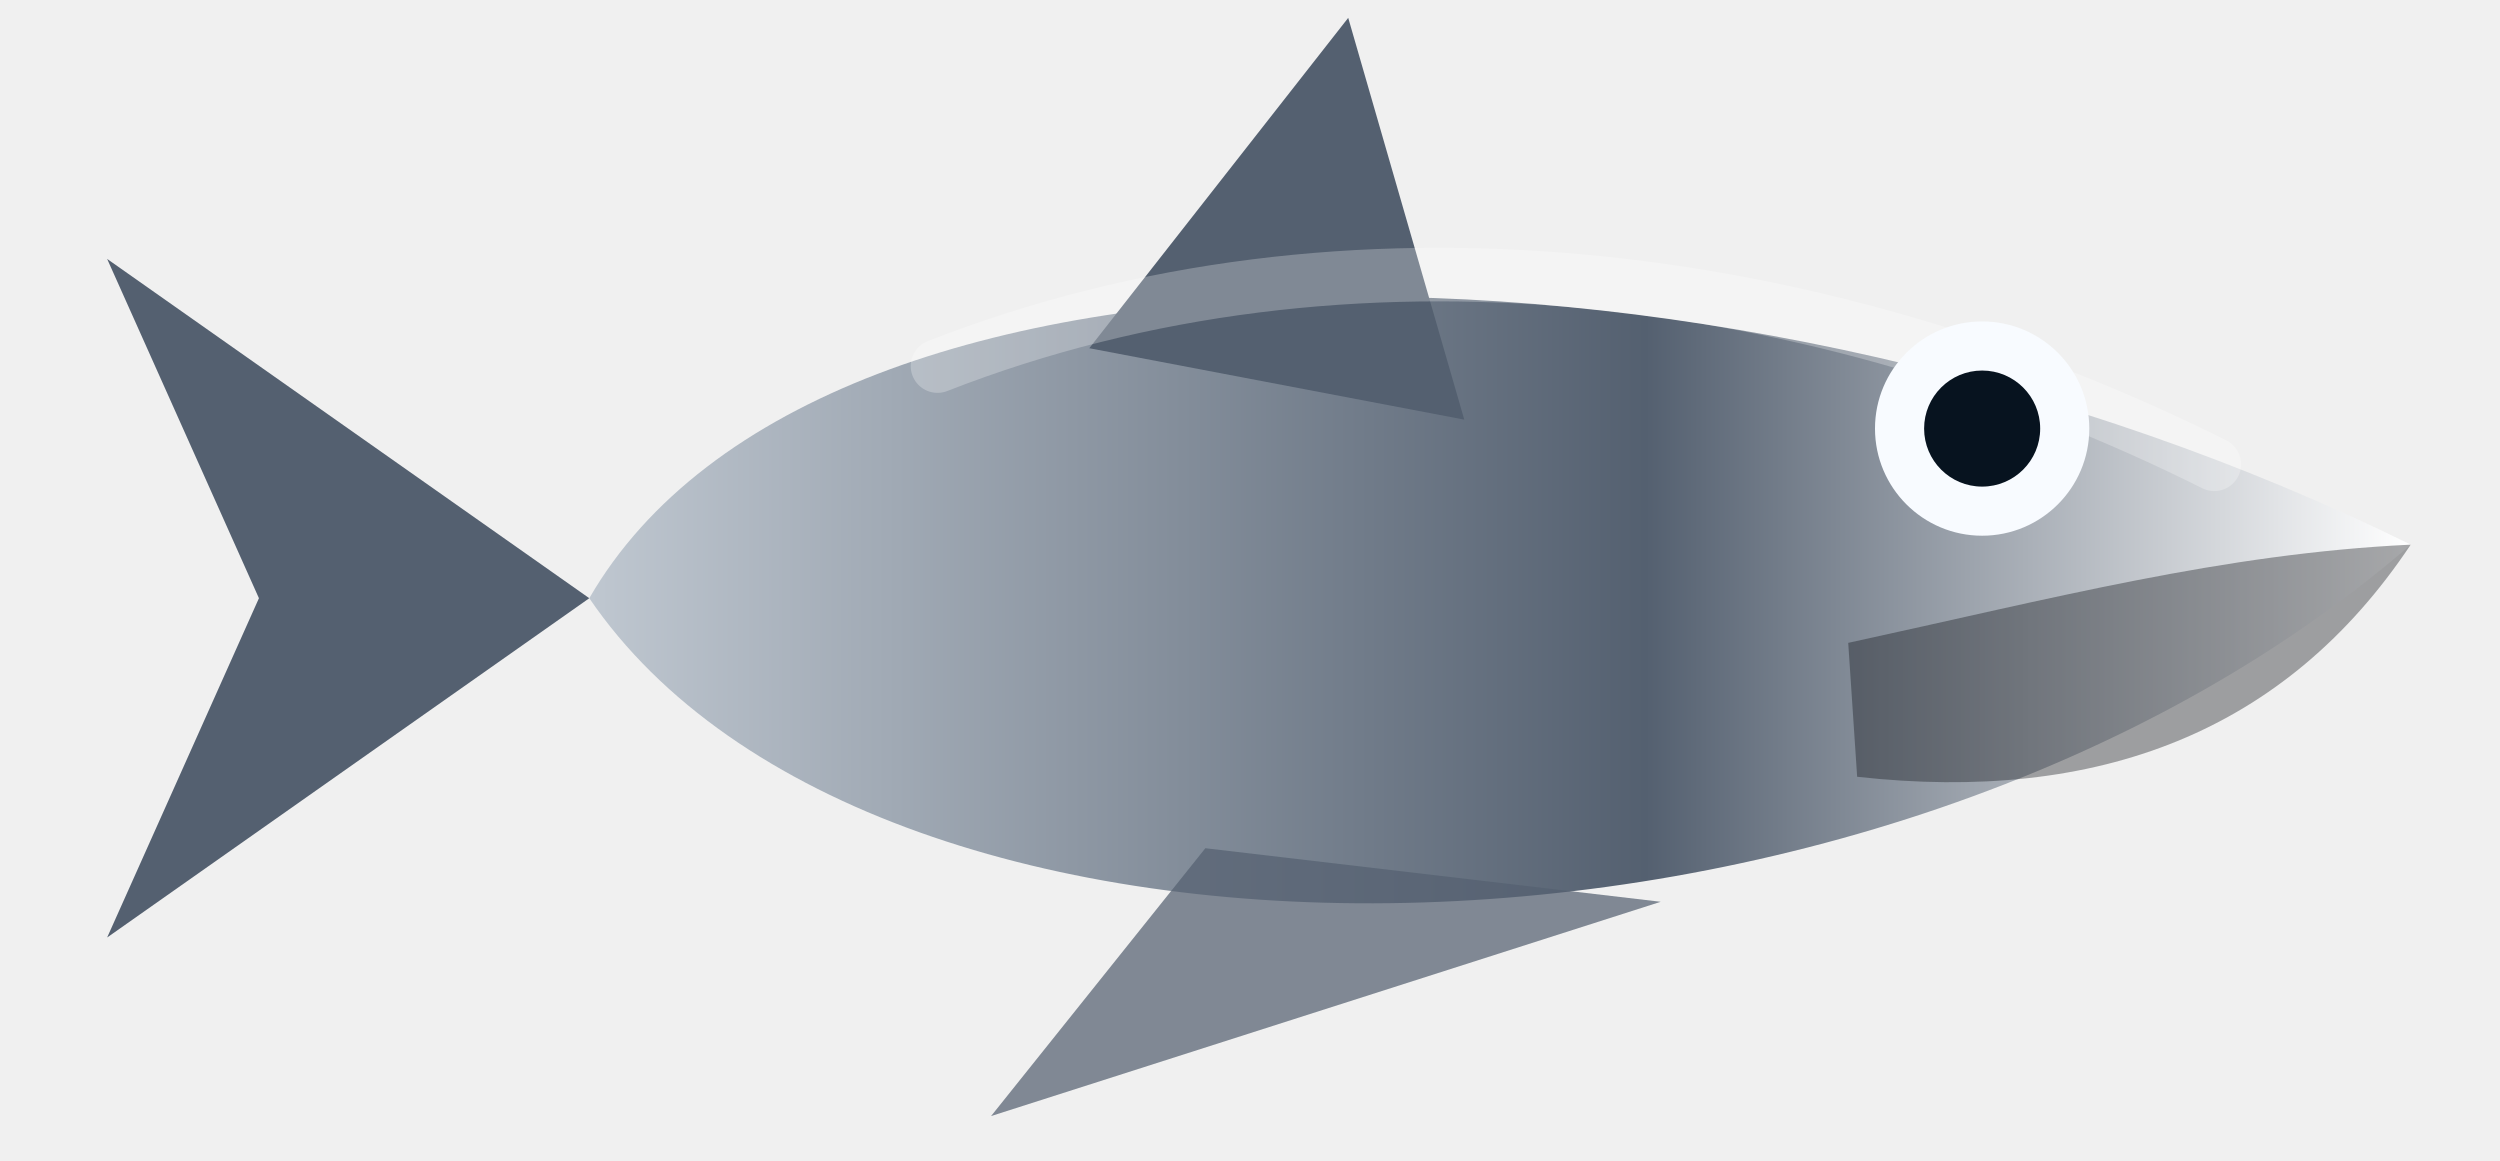
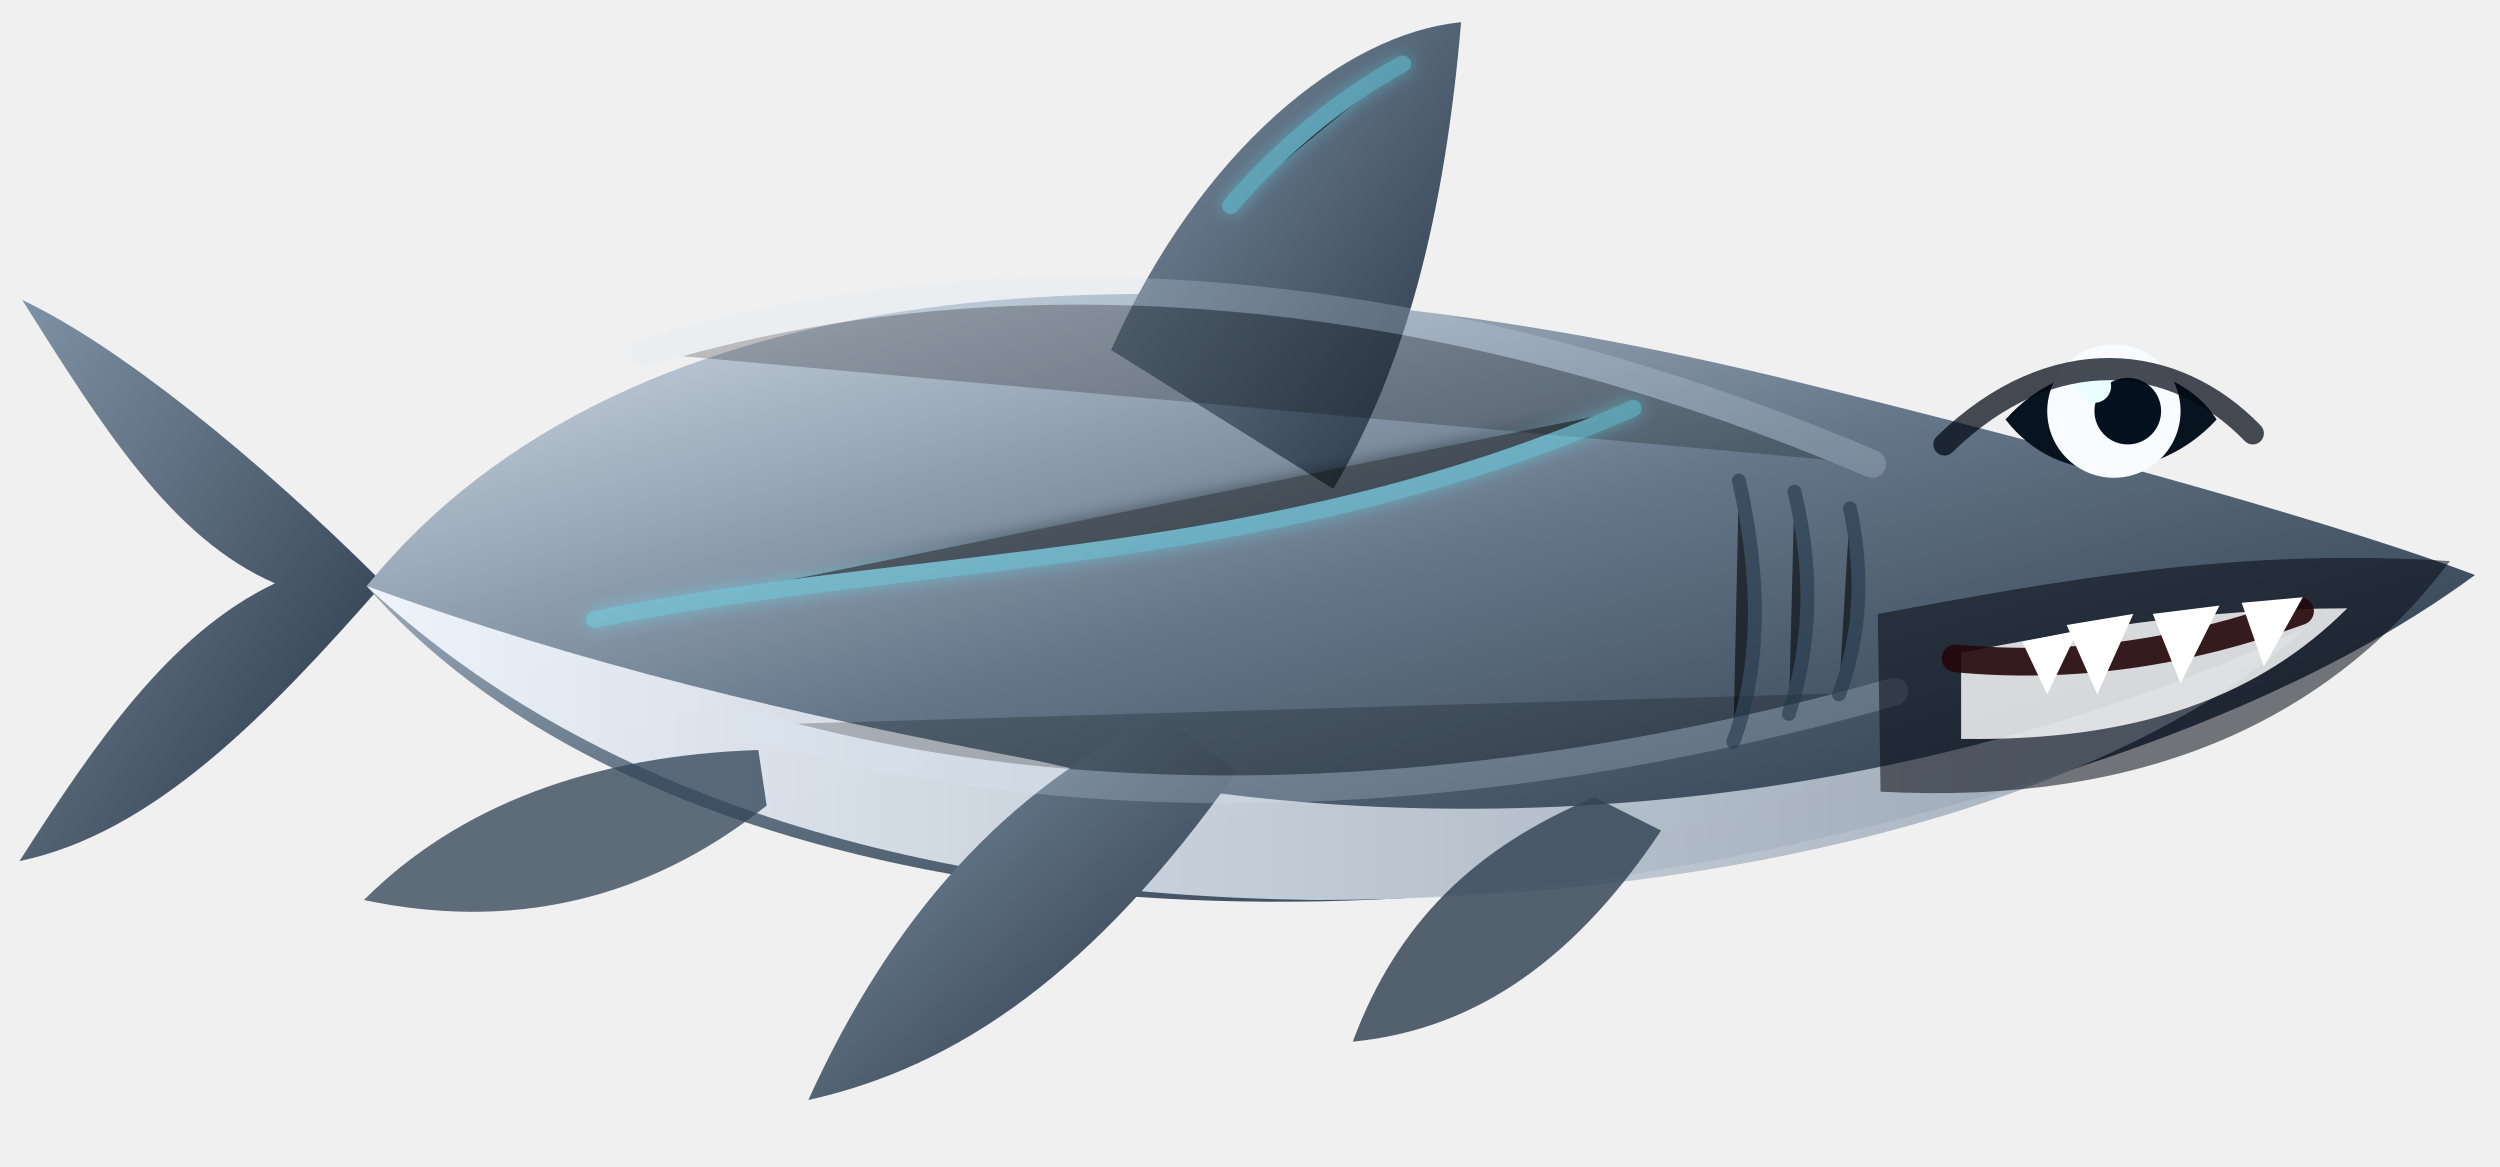
- <svg xmlns="http://www.w3.org/2000/svg" viewBox="0 0 560 260">
+ <svg xmlns="http://www.w3.org/2000/svg" viewBox="0 0 900 420">
  <defs>
-     <linearGradient id="g">
-       <stop stop-color="#bfc7d0" />
-       <stop offset=".58" stop-color="#546070" />
-       <stop offset="1" stop-color="#ffffff" />
+     <linearGradient id="body" x1="0" x2="1" y1="0" y2="1">
+       <stop stop-color="#d6e0ec" />
+       <stop offset=".46" stop-color="#657789" />
+       <stop offset="1" stop-color="#1c2836" />
    </linearGradient>
+     <linearGradient id="belly" x1="0" x2="1">
+       <stop stop-color="#f3f8ff" />
+       <stop offset="1" stop-color="#9aa8b6" />
+     </linearGradient>
+     <linearGradient id="fin" x1="0" x2="1" y1="0" y2="1">
+       <stop stop-color="#7f93a6" />
+       <stop offset="1" stop-color="#263342" />
+     </linearGradient>
+     <filter id="gl">
+       <feGaussianBlur stdDeviation="3" result="b" />
+       <feMerge>
+         <feMergeNode in="b" />
+         <feMergeNode in="SourceGraphic" />
+       </feMerge>
+     </filter>
  </defs>
-   <g>
-     <path d="M132 134 24 58 58 134 24 210Z" fill="#546070" />
-     <path d="M132 134C184 44 390 48 540 122 420 226 196 228 132 134Z" fill="url(#g)" />
-     <path d="M244 78 302 4 328 94Z" fill="#546070" />
-     <path d="M270 190 222 250 372 202Z" fill="#546070" opacity=".72" />
-     <path d="M414 144c46-10 84-20 126-22-28 42-70 58-124 52Z" fill="#0b0f14" opacity=".36" />
-     <path d="M210 82c92-36 198-22 286 22" fill="none" stroke="#fff" stroke-width="12" opacity=".26" stroke-linecap="round" />
-     <circle cx="444" cy="96" r="24" fill="#f8fbff" />
-     <circle cx="444" cy="96" r="13" fill="#07131f" />
+   <g id="locked-shark-silhouette">
+     <path d="M138 210C92 164 42 124 8 108c29 46 54 86 91 102-38 18-65 58-92 100 48-10 89-52 131-100Z" fill="url(#fin)" />
+     <path d="M132 211C226 95 421 83 641 136c118 29 205 54 250 71-53 39-133 73-255 99-223 46-418 4-504-95Z" fill="url(#body)" />
+     <path d="M374 274c137 32 307 21 456-48-60 56-190 98-357 98-147-2-263-40-341-113 77 28 152 46 242 63Z" fill="url(#belly)" opacity=".94" />
+     <path d="M400 126C432 54 484 12 526 8c-6 70-20 124-46 168Z" fill="url(#fin)" />
+     <path d="M445 278c-51 72-100 106-154 118 30-66 71-112 128-139Z" fill="url(#fin)" />
+     <path d="M598 299c-34 51-71 72-111 76 16-43 44-70 87-88Z" fill="#314253" opacity=".82" />
+     <path d="M276 290c-44 35-93 45-145 34 34-34 82-52 142-54Z" fill="#354758" opacity=".78" />
+     <g opacity=".22" stroke="#dce8f4" stroke-width="10" stroke-linecap="round">
+       <path d="M232 127c132-40 287-26 442 40" />
+       <path d="M270 261c116 34 260 31 412-12" />
+     </g>
+     <g stroke="#63eaff" stroke-width="6" stroke-linecap="round" filter="url(#gl)" opacity=".42">
+       <path d="M214 223c120-24 242-18 374-76" />
+       <path d="M443 74c19-22 40-39 62-51" />
+     </g>
+     <path d="M676 221c65-12 130-24 206-19-44 58-111 88-205 83Z" fill="#050913" opacity=".54" />
+     <path d="M706 235c41-8 87-16 139-16-31 31-74 48-139 47Z" fill="#fff" opacity=".82" />
+     <path d="M704 237c42 4 83-2 124-17" fill="none" stroke="#24070a" stroke-width="10" stroke-linecap="round" opacity=".9" />
+     <g fill="#fff">
+       <path d="M744 225l11 25 13-29Z" />
+       <path d="M775 221l10 25 14-28Z" />
+       <path d="M807 217l8 23 14-25Z" />
+       <path d="M728 231l9 19 11-23Z" />
+     </g>
+     <g stroke="#213648" stroke-width="5" stroke-linecap="round" opacity=".58">
+       <path d="M626 173c8 35 8 67-2 94" />
+       <path d="M646 177c7 29 6 55-2 80" />
+       <path d="M666 183c5 23 4 46-4 67" />
+     </g>
+     <path d="M722 151c24-27 62-22 76 0-21 23-57 25-76 0Z" fill="#07131f" />
+     <circle cx="761" cy="148" r="24" fill="#f8fbff" />
+     <circle cx="766" cy="148" r="12" fill="#05111e" />
+     <circle cx="754" cy="139" r="6" fill="#eaffff" />
+     <path d="M700 160c39-38 83-33 111-4" fill="none" stroke="#020814" stroke-width="8" stroke-linecap="round" opacity=".72" />
  </g>
</svg>
